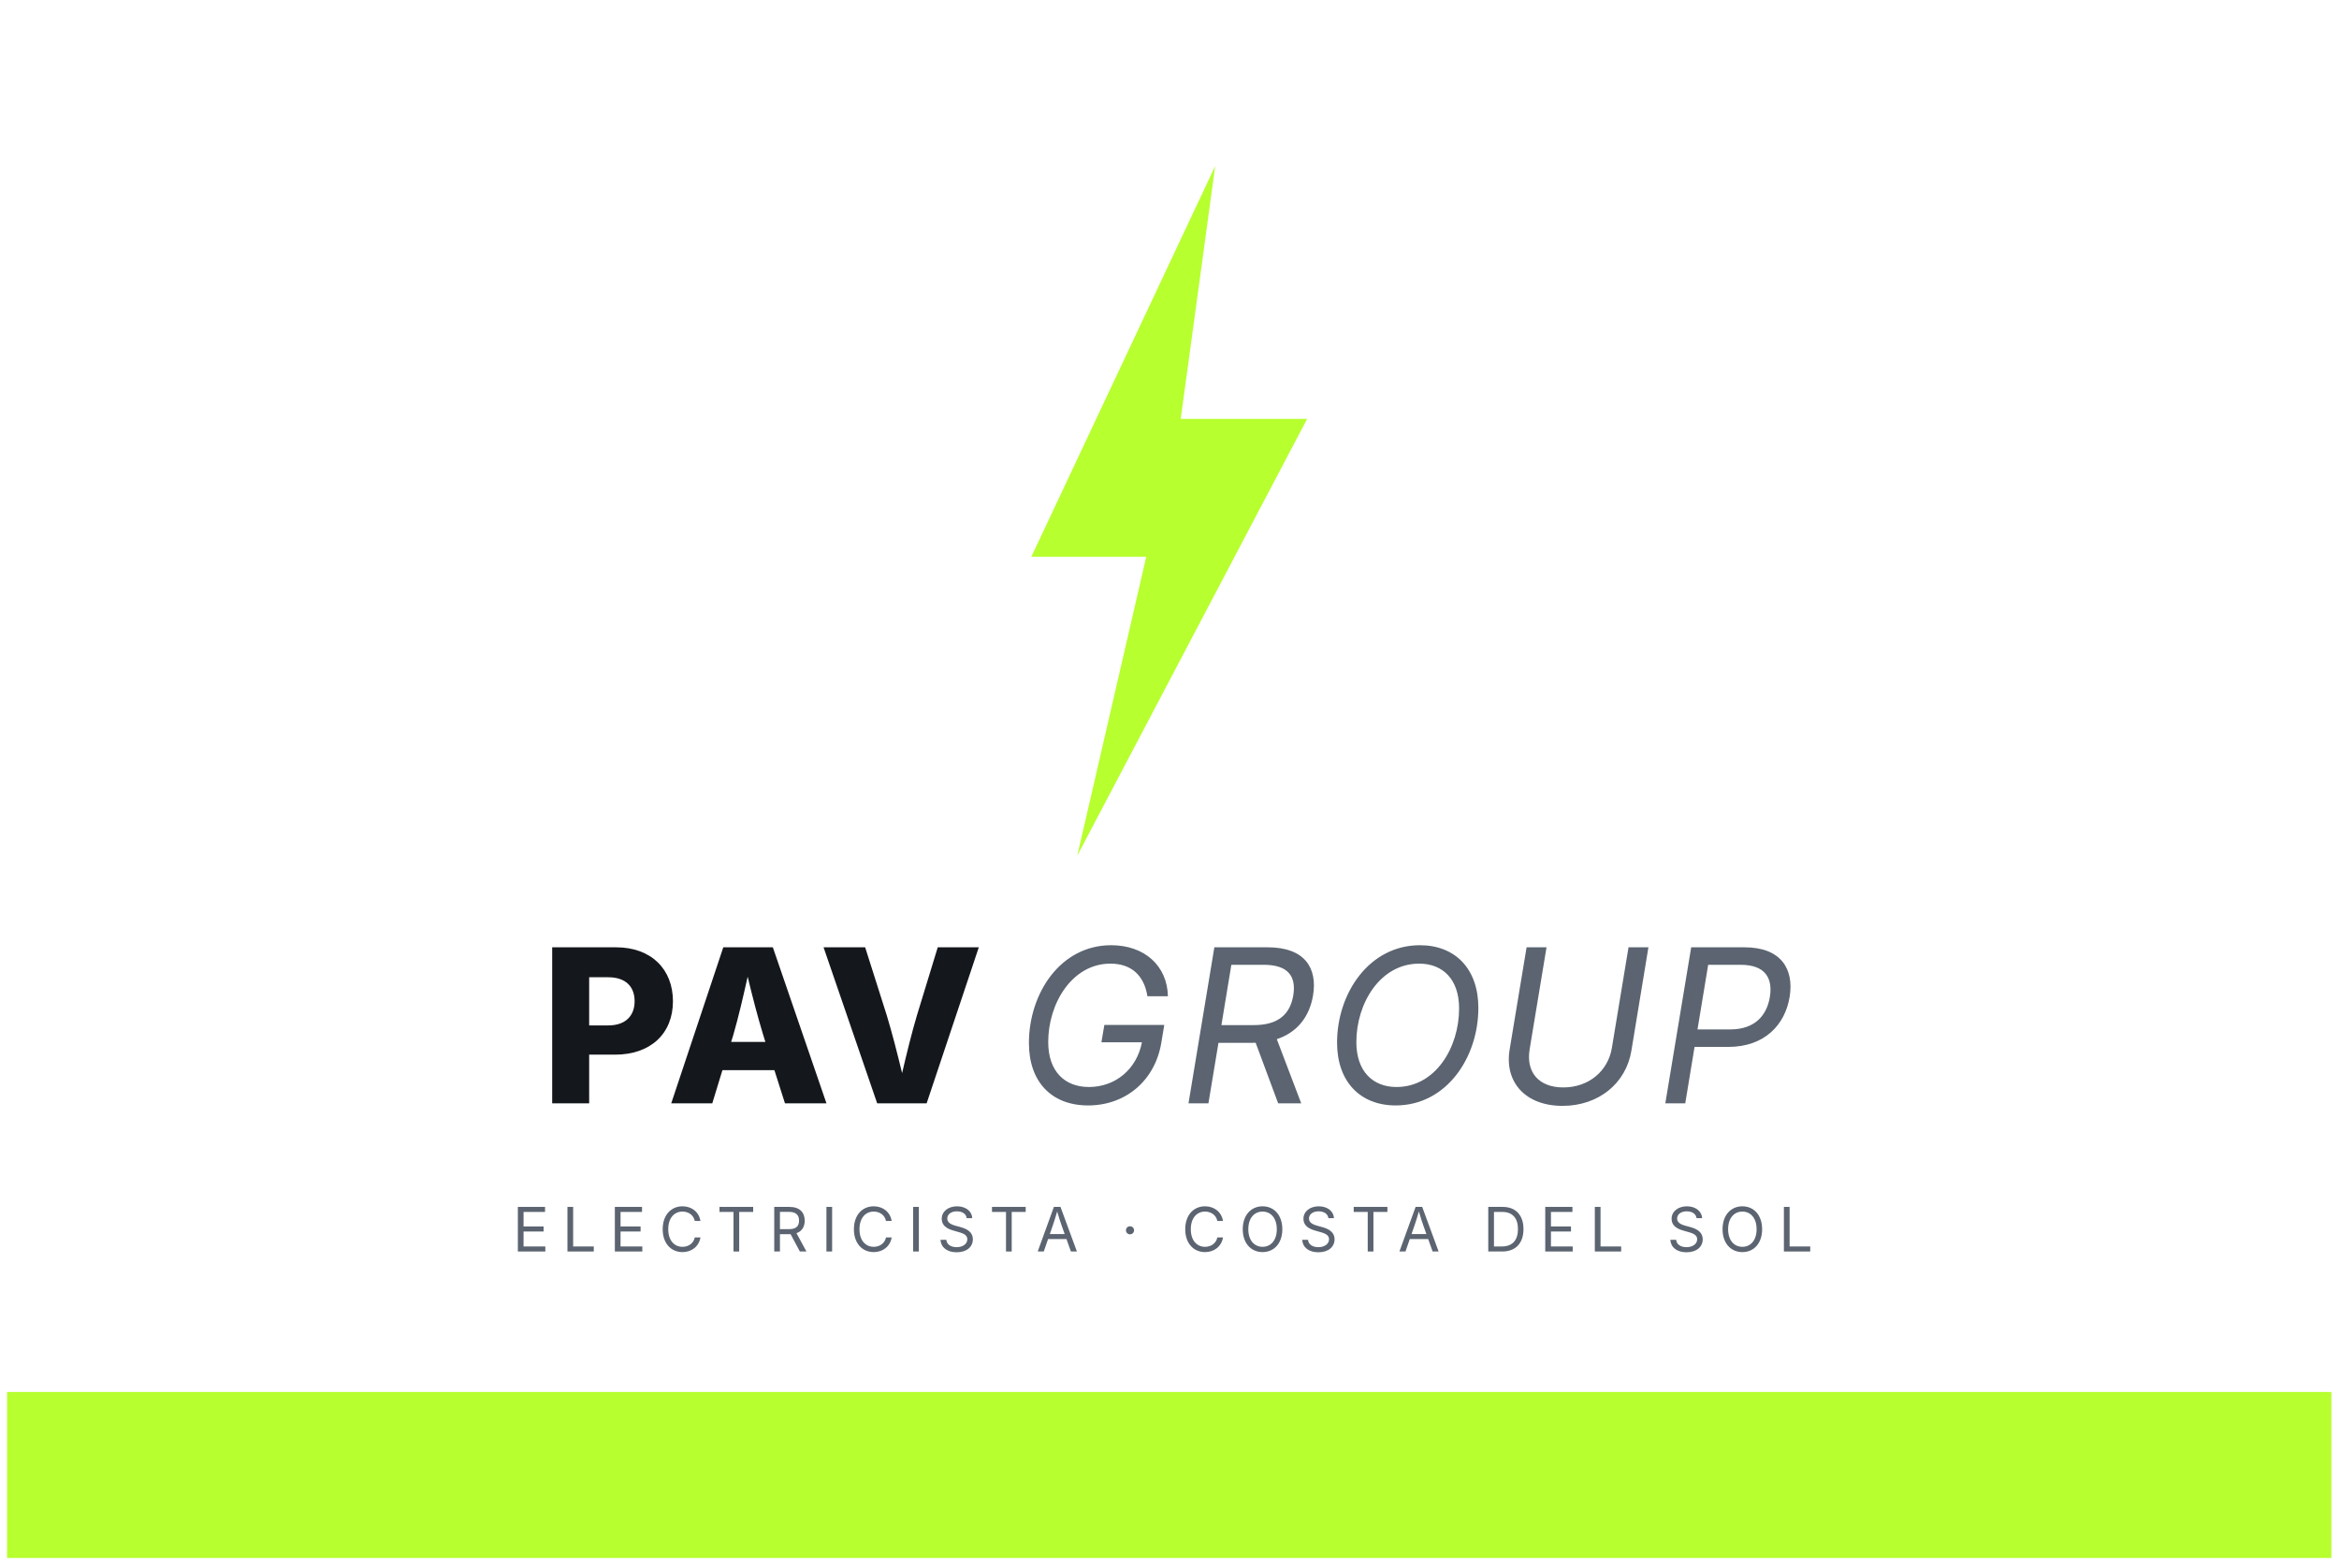
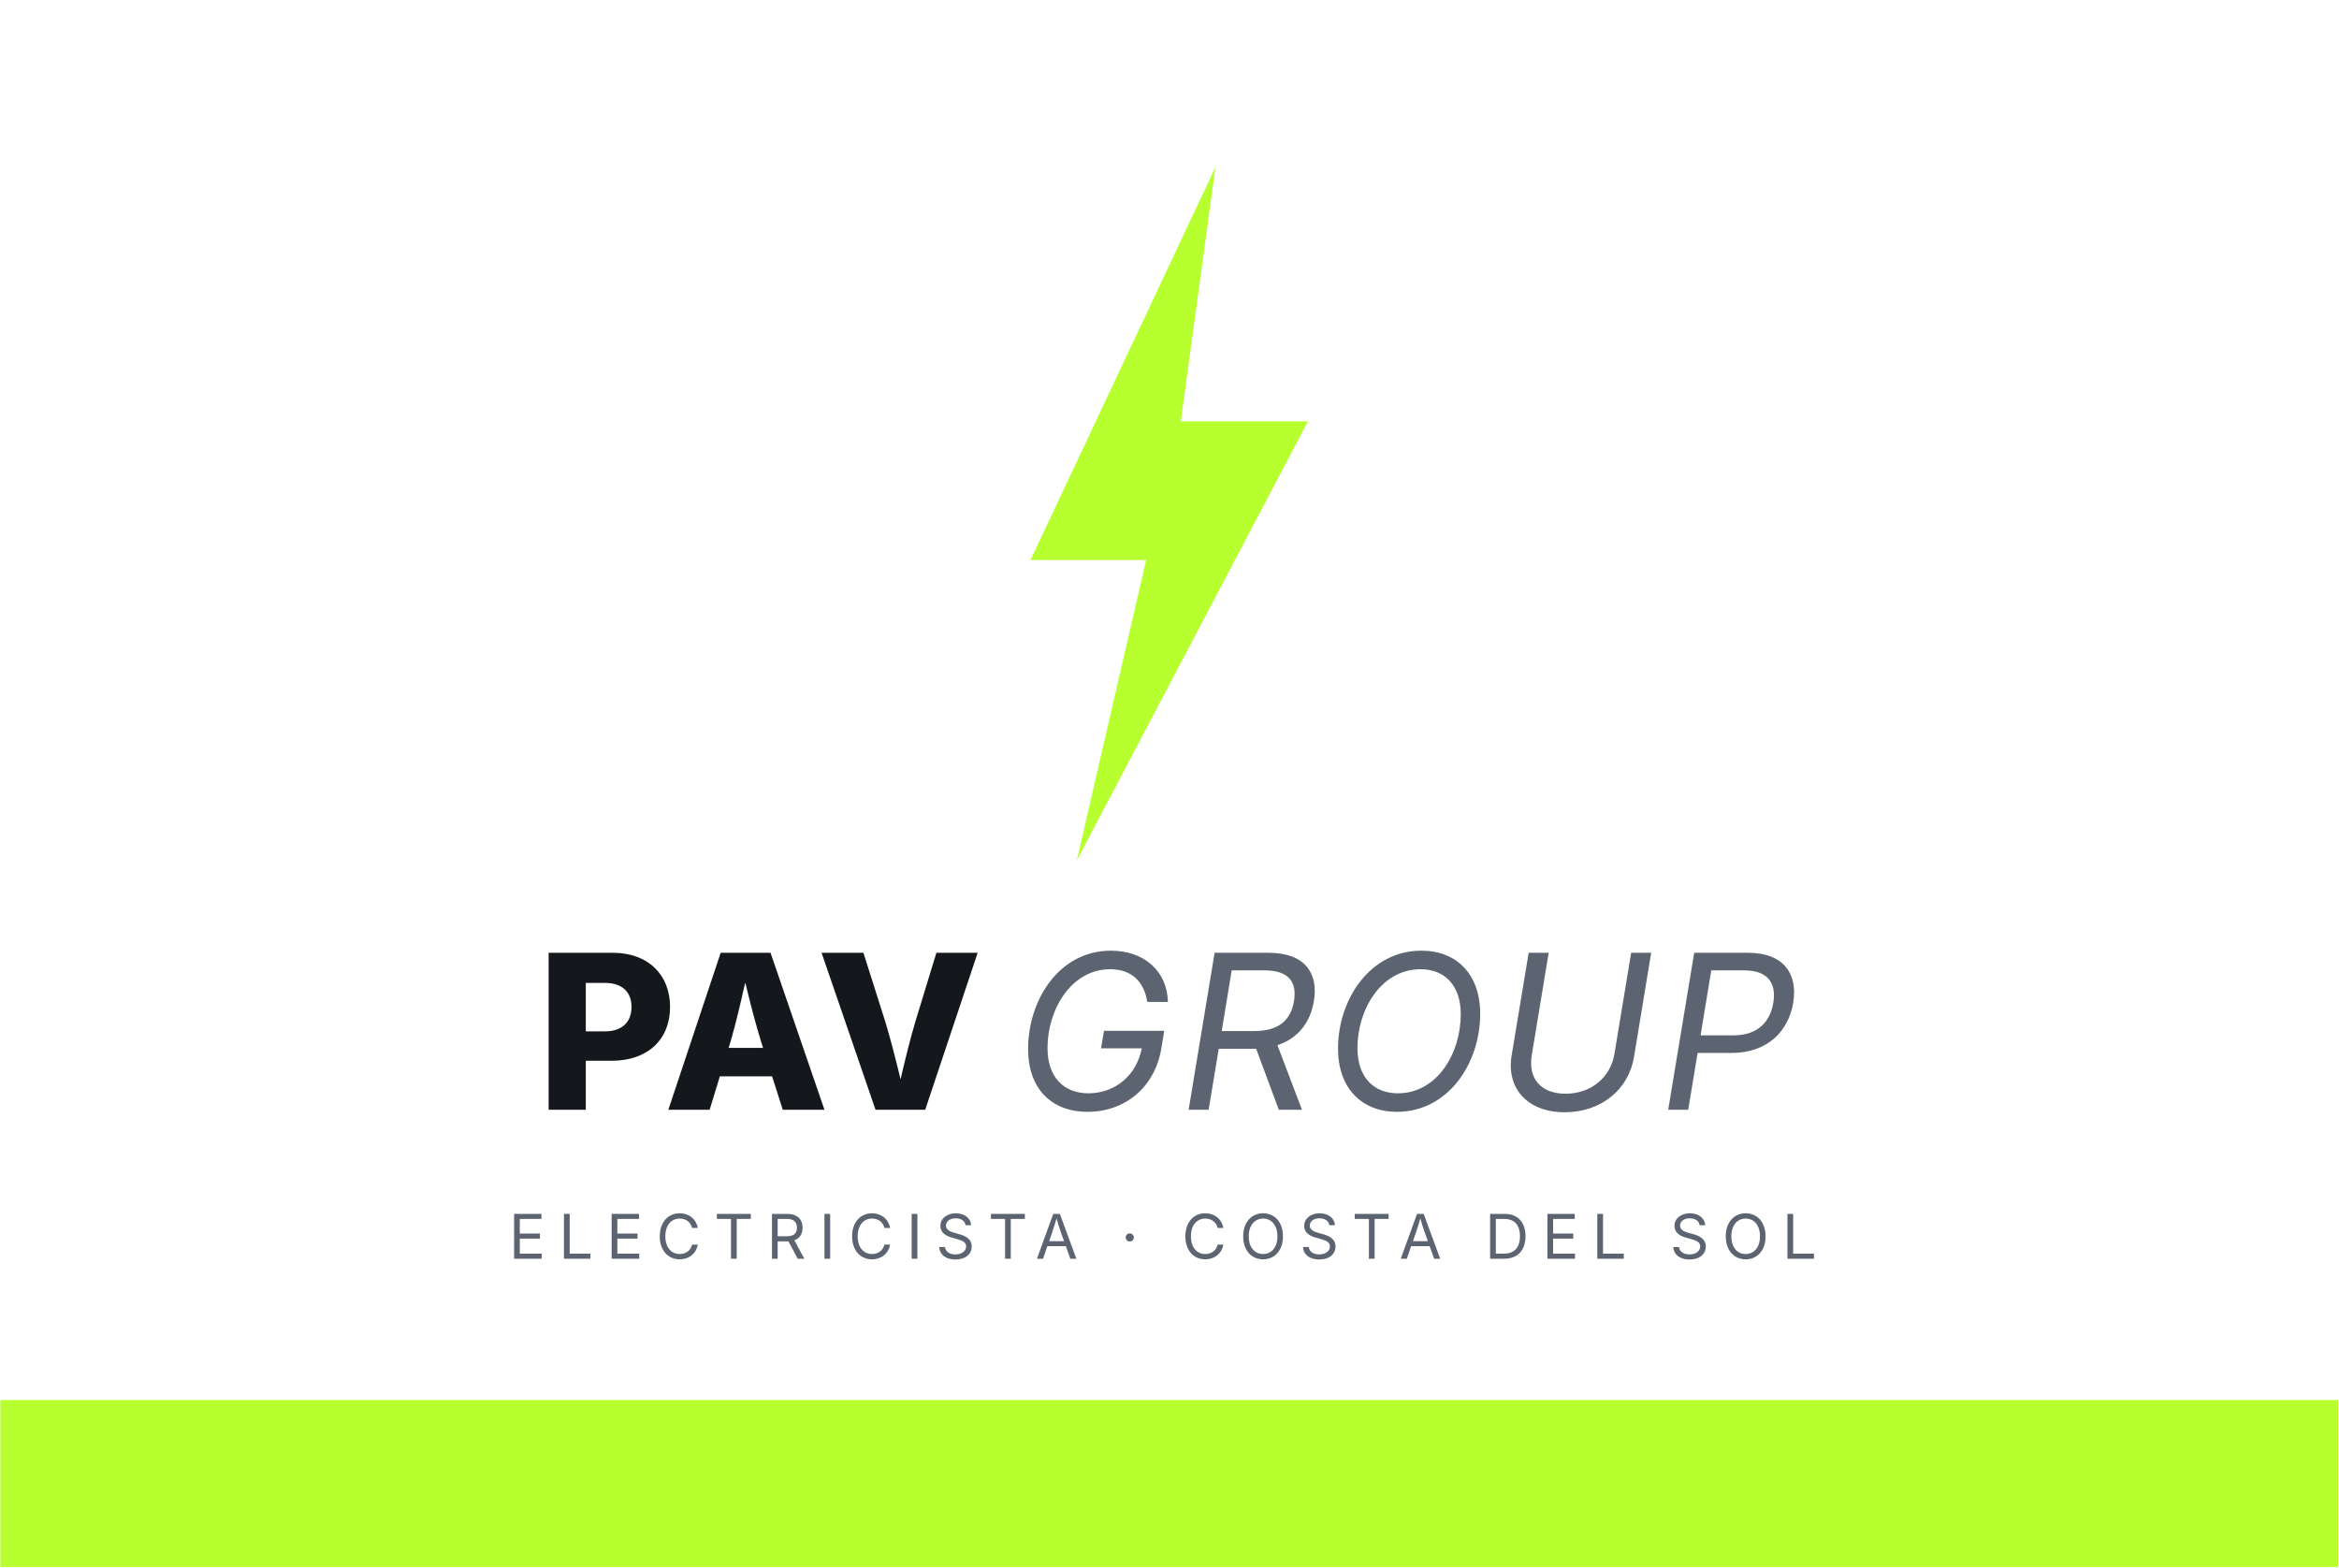
- <svg xmlns="http://www.w3.org/2000/svg" xmlns:xlink="http://www.w3.org/1999/xlink" width="91mm" height="61mm" viewBox="0 0 258 173.04">
+ <svg xmlns="http://www.w3.org/2000/svg" xmlns:xlink="http://www.w3.org/1999/xlink" width="91mm" height="61mm" viewBox="0 0 257.953 172.913">
  <defs>
    <g>
      <g id="glyph-0-0">
-         <path d="M 1.34 0 L 5.422 0 L 5.422 -5.375 L 8.277 -5.375 C 12.23 -5.375 14.668 -7.723 14.668 -11.27 C 14.668 -14.797 12.277 -17.223 8.391 -17.223 L 1.34 -17.223 Z M 5.422 -8.602 L 5.422 -13.918 L 7.523 -13.918 C 9.445 -13.918 10.438 -12.891 10.438 -11.27 C 10.438 -9.676 9.445 -8.602 7.535 -8.602 Z M 5.422 -8.602 " />
+         <path d="M 1.348 0 L 5.449 0 L 5.449 -5.402 L 8.316 -5.402 C 12.293 -5.402 14.742 -7.762 14.742 -11.328 C 14.742 -14.871 12.34 -17.309 8.434 -17.309 L 1.348 -17.309 Z M 5.449 -8.645 L 5.449 -13.988 L 7.562 -13.988 C 9.492 -13.988 10.492 -12.953 10.492 -11.328 C 10.492 -9.723 9.492 -8.645 7.574 -8.645 Z M 5.449 -8.645 " />
      </g>
      <g id="glyph-0-1">
-         <path d="M 6.461 0 L 11.918 0 L 17.676 -17.223 L 13.145 -17.223 L 10.844 -9.699 C 10.266 -7.734 9.746 -5.641 9.211 -3.34 C 8.656 -5.629 8.113 -7.746 7.523 -9.699 L 5.133 -17.223 L 0.543 -17.223 Z M 6.461 0 " />
+         <path d="M 6.496 0 L 11.977 0 L 17.762 -17.309 L 13.211 -17.309 L 10.898 -9.746 C 10.316 -7.773 9.793 -5.668 9.258 -3.359 C 8.703 -5.656 8.156 -7.785 7.562 -9.746 L 5.16 -17.309 L 0.547 -17.309 Z M 6.496 0 " />
      </g>
      <g id="glyph-1-0">
-         <path d="M 0.543 0 L 5.074 0 L 6.195 -3.664 L 11.93 -3.664 L 13.098 0 L 17.676 0 L 11.758 -17.223 L 6.289 -17.223 Z M 7.156 -6.785 L 7.387 -7.523 C 7.953 -9.48 8.461 -11.652 8.98 -13.977 C 9.535 -11.664 10.102 -9.492 10.703 -7.523 L 10.934 -6.785 Z M 7.156 -6.785 " />
+         <path d="M 0.547 0 L 5.102 0 L 6.227 -3.684 L 11.988 -3.684 L 13.164 0 L 17.762 0 L 11.816 -17.309 L 6.32 -17.309 Z M 7.191 -6.82 L 7.422 -7.562 C 7.992 -9.527 8.504 -11.711 9.027 -14.047 C 9.586 -11.723 10.152 -9.539 10.758 -7.562 L 10.992 -6.82 Z M 7.191 -6.82 " />
      </g>
      <g id="glyph-2-0">
-         <path d="M 8.137 0.23 C 12.219 0.23 15.512 -2.449 16.219 -6.703 L 16.543 -8.656 L 9.93 -8.656 L 9.605 -6.738 L 14.078 -6.738 C 13.5 -3.758 11.145 -1.805 8.219 -1.805 C 5.559 -1.805 3.734 -3.527 3.734 -6.773 C 3.734 -11.016 6.359 -15.422 10.602 -15.422 C 12.98 -15.422 14.344 -14.031 14.68 -11.824 L 16.945 -11.824 C 16.875 -15.156 14.391 -17.453 10.68 -17.453 C 5.062 -17.453 1.605 -12.113 1.605 -6.66 C 1.605 -2.383 4.094 0.23 8.137 0.23 Z M 8.137 0.23 " />
+         <path d="M 8.18 0.23 C 12.281 0.23 15.59 -2.465 16.301 -6.738 L 16.625 -8.703 L 9.98 -8.703 L 9.656 -6.773 L 14.148 -6.773 C 13.57 -3.777 11.199 -1.812 8.262 -1.812 C 5.59 -1.812 3.754 -3.543 3.754 -6.809 C 3.754 -11.07 6.391 -15.496 10.652 -15.496 C 13.047 -15.496 14.418 -14.105 14.754 -11.887 L 17.031 -11.887 C 16.961 -15.23 14.465 -17.543 10.734 -17.543 C 5.09 -17.543 1.613 -12.176 1.613 -6.691 C 1.613 -2.395 4.113 0.23 8.18 0.23 Z M 8.18 0.23 " />
      </g>
      <g id="glyph-3-0">
-         <path d="M 1.004 0 L 3.203 0 L 4.312 -6.68 L 8.023 -6.68 C 8.16 -6.68 8.289 -6.68 8.414 -6.691 L 10.902 0 L 13.445 0 L 10.75 -7.086 C 13.062 -7.848 14.367 -9.629 14.75 -11.906 C 15.258 -14.957 13.812 -17.223 9.758 -17.223 L 3.859 -17.223 Z M 4.637 -8.637 L 5.734 -15.293 L 9.316 -15.293 C 11.965 -15.293 12.922 -14.043 12.566 -11.906 C 12.23 -9.906 10.98 -8.637 8.23 -8.637 Z M 4.637 -8.637 " />
+         <path d="M 1.012 0 L 3.219 0 L 4.332 -6.715 L 8.062 -6.715 C 8.203 -6.715 8.328 -6.715 8.457 -6.727 L 10.957 0 L 13.512 0 L 10.805 -7.121 C 13.129 -7.887 14.441 -9.676 14.824 -11.965 C 15.336 -15.035 13.883 -17.309 9.805 -17.309 L 3.879 -17.309 Z M 4.66 -8.68 L 5.762 -15.371 L 9.363 -15.371 C 12.023 -15.371 12.988 -14.117 12.629 -11.965 C 12.293 -9.957 11.035 -8.68 8.273 -8.68 Z M 4.66 -8.68 " />
      </g>
      <g id="glyph-3-1">
-         <path d="M 8.078 0.23 C 13.664 0.23 17.199 -5.051 17.199 -10.531 C 17.199 -14.844 14.645 -17.453 10.75 -17.453 C 5.156 -17.453 1.605 -12.16 1.605 -6.703 C 1.605 -2.383 4.172 0.23 8.078 0.23 Z M 8.16 -1.805 C 5.559 -1.805 3.734 -3.527 3.734 -6.762 C 3.734 -11.039 6.359 -15.422 10.668 -15.422 C 13.258 -15.422 15.074 -13.711 15.074 -10.473 C 15.074 -6.184 12.484 -1.805 8.16 -1.805 Z M 8.16 -1.805 " />
+         <path d="M 8.121 0.23 C 13.73 0.23 17.289 -5.078 17.289 -10.582 C 17.289 -14.918 14.719 -17.543 10.805 -17.543 C 5.18 -17.543 1.613 -12.223 1.613 -6.738 C 1.613 -2.395 4.195 0.23 8.121 0.23 Z M 8.203 -1.812 C 5.59 -1.812 3.754 -3.543 3.754 -6.797 C 3.754 -11.094 6.391 -15.496 10.723 -15.496 C 13.324 -15.496 15.148 -13.777 15.148 -10.527 C 15.148 -6.215 12.547 -1.812 8.203 -1.812 Z M 8.203 -1.812 " />
      </g>
      <g id="glyph-3-2">
-         <path d="M 7.824 0.277 C 11.812 0.277 14.832 -2.219 15.422 -5.793 L 17.305 -17.223 L 15.109 -17.223 L 13.27 -6.113 C 12.855 -3.594 10.75 -1.758 7.906 -1.758 C 5.191 -1.758 3.781 -3.445 4.195 -5.965 L 6.059 -17.223 L 3.859 -17.223 L 1.988 -5.941 C 1.398 -2.395 3.676 0.277 7.824 0.277 Z M 7.824 0.277 " />
+         <path d="M 7.863 0.277 C 11.875 0.277 14.906 -2.23 15.496 -5.82 L 17.391 -17.309 L 15.184 -17.309 L 13.336 -6.145 C 12.918 -3.613 10.805 -1.766 7.945 -1.766 C 5.215 -1.766 3.801 -3.461 4.219 -5.996 L 6.086 -17.309 L 3.879 -17.309 L 2 -5.973 C 1.406 -2.406 3.695 0.277 7.863 0.277 Z M 7.863 0.277 " />
      </g>
      <g id="glyph-3-3">
-         <path d="M 1.004 0 L 3.203 0 L 4.23 -6.23 L 7.953 -6.23 C 11.977 -6.23 14.23 -8.691 14.727 -11.766 C 15.223 -14.844 13.754 -17.223 9.758 -17.223 L 3.859 -17.223 Z M 4.555 -8.16 L 5.734 -15.293 L 9.316 -15.293 C 12.09 -15.293 12.867 -13.754 12.543 -11.758 C 12.219 -9.758 10.945 -8.16 8.16 -8.16 Z M 4.555 -8.16 " />
+         <path d="M 1.012 0 L 3.219 0 L 4.254 -6.262 L 7.992 -6.262 C 12.035 -6.262 14.301 -8.738 14.801 -11.828 C 15.301 -14.918 13.824 -17.309 9.805 -17.309 L 3.879 -17.309 Z M 4.578 -8.203 L 5.762 -15.371 L 9.363 -15.371 C 12.152 -15.371 12.93 -13.824 12.605 -11.816 C 12.281 -9.805 11.004 -8.203 8.203 -8.203 Z M 4.578 -8.203 " />
      </g>
      <g id="glyph-4-0">
-         <path d="M 0.594 0 L 3.625 0 L 3.625 -0.555 L 1.223 -0.555 L 1.223 -2.207 L 3.434 -2.207 L 3.434 -2.762 L 1.223 -2.762 L 1.223 -4.367 L 3.594 -4.367 L 3.594 -4.922 L 0.594 -4.922 Z M 0.594 0 " />
+         <path d="M 0.598 0 L 3.641 0 L 3.641 -0.559 L 1.227 -0.559 L 1.227 -2.219 L 3.449 -2.219 L 3.449 -2.777 L 1.227 -2.777 L 1.227 -4.391 L 3.613 -4.391 L 3.613 -4.945 L 0.598 -4.945 Z M 0.598 0 " />
      </g>
      <g id="glyph-4-1">
-         <path d="M 2.586 0.066 C 3.594 0.066 4.398 -0.547 4.57 -1.551 L 3.945 -1.551 C 3.805 -0.879 3.23 -0.516 2.586 -0.516 C 1.703 -0.516 1.016 -1.199 1.016 -2.457 C 1.016 -3.719 1.699 -4.406 2.586 -4.406 C 3.227 -4.406 3.805 -4.047 3.945 -3.371 L 4.57 -3.371 C 4.398 -4.387 3.582 -4.988 2.586 -4.988 C 1.324 -4.988 0.402 -4.02 0.402 -2.457 C 0.402 -0.898 1.324 0.066 2.586 0.066 Z M 2.586 0.066 " />
+         <path d="M 2.598 0.066 C 3.613 0.066 4.422 -0.551 4.594 -1.559 L 3.965 -1.559 C 3.824 -0.883 3.246 -0.52 2.598 -0.52 C 1.715 -0.52 1.02 -1.207 1.02 -2.469 C 1.02 -3.738 1.711 -4.43 2.598 -4.43 C 3.242 -4.43 3.824 -4.066 3.965 -3.391 L 4.594 -3.391 C 4.418 -4.41 3.602 -5.012 2.598 -5.012 C 1.332 -5.012 0.406 -4.039 0.406 -2.469 C 0.406 -0.902 1.332 0.066 2.598 0.066 Z M 2.598 0.066 " />
      </g>
      <g id="glyph-4-2">
-         <path d="M 1.223 -4.922 L 0.594 -4.922 L 0.594 0 L 1.223 0 Z M 1.223 -4.922 " />
+         <path d="M 1.227 -4.945 L 0.598 -4.945 L 0.598 0 L 1.227 0 Z M 1.227 -4.945 " />
      </g>
      <g id="glyph-4-3">
-         <path d="M 0.172 0 L 0.84 0 L 1.316 -1.375 L 3.344 -1.375 L 3.836 0 L 4.496 0 L 2.684 -4.922 L 1.957 -4.922 Z M 1.508 -1.922 L 1.852 -2.922 C 1.957 -3.223 2.109 -3.691 2.32 -4.418 C 2.527 -3.707 2.672 -3.25 2.793 -2.922 L 3.148 -1.922 Z M 1.508 -1.922 " />
+         <path d="M 0.172 0 L 0.844 0 L 1.32 -1.383 L 3.359 -1.383 L 3.855 0 L 4.52 0 L 2.699 -4.945 L 1.969 -4.945 Z M 1.516 -1.934 L 1.863 -2.934 C 1.969 -3.238 2.121 -3.711 2.332 -4.441 C 2.539 -3.727 2.688 -3.266 2.805 -2.934 L 3.164 -1.934 Z M 1.516 -1.934 " />
      </g>
      <g id="glyph-4-4">
-         <path d="M 2.129 0 C 3.629 0 4.48 -0.93 4.48 -2.473 C 4.48 -3.996 3.629 -4.922 2.191 -4.922 L 0.594 -4.922 L 0.594 0 Z M 1.223 -0.555 L 1.223 -4.367 L 2.148 -4.367 C 3.289 -4.367 3.871 -3.652 3.871 -2.473 C 3.871 -1.273 3.289 -0.555 2.09 -0.555 Z M 1.223 -0.555 " />
+         <path d="M 2.141 0 C 3.648 0 4.5 -0.938 4.5 -2.484 C 4.5 -4.016 3.648 -4.945 2.203 -4.945 L 0.598 -4.945 L 0.598 0 Z M 1.227 -0.559 L 1.227 -4.391 L 2.16 -4.391 C 3.305 -4.391 3.891 -3.672 3.891 -2.484 C 3.891 -1.281 3.305 -0.559 2.102 -0.559 Z M 1.227 -0.559 " />
      </g>
      <g id="glyph-5-0">
-         <path d="M 0.594 0 L 3.5 0 L 3.5 -0.555 L 1.223 -0.555 L 1.223 -4.922 L 0.594 -4.922 Z M 0.594 0 " />
+         <path d="M 0.598 0 L 3.52 0 L 3.52 -0.559 L 1.227 -0.559 L 1.227 -4.945 L 0.598 -4.945 Z M 0.598 0 " />
      </g>
      <g id="glyph-5-1">
-         <path d="M 0.324 -4.367 L 1.871 -4.367 L 1.871 0 L 2.5 0 L 2.5 -4.367 L 4.043 -4.367 L 4.043 -4.922 L 0.324 -4.922 Z M 0.324 -4.367 " />
+         <path d="M 0.324 -4.391 L 1.883 -4.391 L 1.883 0 L 2.512 0 L 2.512 -4.391 L 4.062 -4.391 L 4.062 -4.945 L 0.324 -4.945 Z M 0.324 -4.391 " />
      </g>
      <g id="glyph-5-2">
-         <path d="M 0.594 0 L 1.223 0 L 1.223 -1.91 L 2.281 -1.91 C 2.32 -1.91 2.359 -1.91 2.398 -1.914 L 3.422 0 L 4.148 0 L 3.047 -2.023 C 3.668 -2.242 3.957 -2.75 3.957 -3.402 C 3.957 -4.281 3.43 -4.922 2.277 -4.922 L 0.594 -4.922 Z M 1.223 -2.469 L 1.223 -4.371 L 2.246 -4.371 C 3.027 -4.371 3.332 -3.988 3.332 -3.402 C 3.332 -2.824 3.027 -2.469 2.254 -2.469 Z M 1.223 -2.469 " />
+         <path d="M 0.598 0 L 1.227 0 L 1.227 -1.918 L 2.293 -1.918 C 2.332 -1.918 2.371 -1.918 2.41 -1.922 L 3.438 0 L 4.168 0 L 3.062 -2.035 C 3.684 -2.254 3.977 -2.762 3.977 -3.418 C 3.977 -4.301 3.445 -4.945 2.289 -4.945 L 0.598 -4.945 Z M 1.227 -2.48 L 1.227 -4.391 L 2.258 -4.391 C 3.043 -4.391 3.352 -4.008 3.352 -3.418 C 3.352 -2.84 3.043 -2.48 2.266 -2.48 Z M 1.227 -2.48 " />
      </g>
      <g id="glyph-5-3">
-         <path d="M 2.172 0.086 C 3.305 0.086 3.957 -0.535 3.957 -1.34 C 3.957 -2.258 3.094 -2.559 2.562 -2.703 L 2.07 -2.836 C 1.711 -2.938 1.133 -3.117 1.133 -3.633 C 1.133 -4.098 1.555 -4.434 2.191 -4.434 C 2.777 -4.434 3.219 -4.16 3.277 -3.68 L 3.891 -3.68 C 3.863 -4.422 3.184 -4.988 2.215 -4.988 C 1.262 -4.988 0.523 -4.438 0.523 -3.605 C 0.523 -2.949 0.984 -2.543 1.777 -2.32 L 2.371 -2.148 C 2.898 -2 3.348 -1.828 3.348 -1.352 C 3.348 -0.824 2.836 -0.477 2.172 -0.477 C 1.594 -0.477 1.078 -0.73 1.027 -1.289 L 0.383 -1.289 C 0.438 -0.461 1.102 0.086 2.172 0.086 Z M 2.172 0.086 " />
+         <path d="M 2.18 0.086 C 3.324 0.086 3.977 -0.539 3.977 -1.348 C 3.977 -2.27 3.105 -2.57 2.578 -2.715 L 2.082 -2.852 C 1.719 -2.953 1.141 -3.133 1.141 -3.652 C 1.141 -4.117 1.562 -4.457 2.203 -4.457 C 2.793 -4.457 3.238 -4.18 3.293 -3.699 L 3.91 -3.699 C 3.883 -4.445 3.199 -5.012 2.223 -5.012 C 1.27 -5.012 0.523 -4.457 0.523 -3.621 C 0.523 -2.965 0.988 -2.555 1.785 -2.332 L 2.383 -2.16 C 2.91 -2.012 3.363 -1.836 3.363 -1.359 C 3.363 -0.828 2.852 -0.477 2.18 -0.477 C 1.602 -0.477 1.082 -0.734 1.031 -1.293 L 0.387 -1.293 C 0.441 -0.465 1.109 0.086 2.18 0.086 Z M 2.18 0.086 " />
      </g>
      <g id="glyph-5-4">
-         <path d="M 2.59 0.066 C 3.852 0.066 4.77 -0.898 4.77 -2.457 C 4.77 -4.02 3.852 -4.988 2.59 -4.988 C 1.328 -4.988 0.402 -4.02 0.402 -2.457 C 0.402 -0.898 1.328 0.066 2.59 0.066 Z M 2.59 -0.516 C 1.703 -0.516 1.016 -1.203 1.016 -2.457 C 1.016 -3.719 1.703 -4.406 2.59 -4.406 C 3.469 -4.406 4.16 -3.723 4.16 -2.457 C 4.16 -1.199 3.469 -0.516 2.59 -0.516 Z M 2.59 -0.516 " />
+         <path d="M 2.602 0.066 C 3.871 0.066 4.793 -0.902 4.793 -2.469 C 4.793 -4.039 3.871 -5.012 2.602 -5.012 C 1.336 -5.012 0.406 -4.039 0.406 -2.469 C 0.406 -0.902 1.336 0.066 2.602 0.066 Z M 2.602 -0.52 C 1.715 -0.52 1.02 -1.207 1.02 -2.469 C 1.02 -3.738 1.715 -4.43 2.602 -4.43 C 3.484 -4.43 4.18 -3.742 4.18 -2.469 C 4.18 -1.207 3.484 -0.52 2.602 -0.52 Z M 2.602 -0.52 " />
      </g>
      <g id="glyph-6-0">
</g>
      <g id="glyph-7-0">
-         <path d="M 0.973 -1.895 C 1.223 -1.895 1.422 -2.09 1.422 -2.34 C 1.422 -2.586 1.223 -2.785 0.973 -2.785 C 0.727 -2.785 0.527 -2.586 0.527 -2.34 C 0.527 -2.09 0.727 -1.895 0.973 -1.895 Z M 0.973 -1.895 " />
+         <path d="M 0.98 -1.902 C 1.227 -1.902 1.426 -2.102 1.426 -2.352 C 1.426 -2.598 1.227 -2.797 0.98 -2.797 C 0.73 -2.797 0.531 -2.598 0.531 -2.352 C 0.531 -2.102 0.73 -1.902 0.98 -1.902 Z M 0.98 -1.902 " />
      </g>
    </g>
    <clipPath id="clip-0">
-       <path clip-rule="nonzero" d="M 0.711 0 L 257.242 0 L 257.242 171.957 L 0.711 171.957 Z M 0.711 0 " />
+       <path clip-rule="nonzero" d="M 0.039 0 L 257.863 0 L 257.863 172.824 L 0.039 172.824 Z M 0.039 0 " />
    </clipPath>
    <clipPath id="clip-1">
-       <path clip-rule="nonzero" d="M 0.711 153 L 257.242 153 L 257.242 171.957 L 0.711 171.957 Z M 0.711 153 " />
+       <path clip-rule="nonzero" d="M 0.039 154 L 257.863 154 L 257.863 172.824 L 0.039 172.824 Z M 0.039 154 " />
    </clipPath>
  </defs>
  <g clip-path="url(#clip-0)">
-     <path fill-rule="nonzero" fill="rgb(100%, 100%, 100%)" fill-opacity="1" d="M 0.711 0.004 L 257.23 0.004 L 257.23 171.953 L 0.711 171.953 Z M 0.711 0.004 " />
+     <path fill-rule="nonzero" fill="rgb(100%, 100%, 100%)" fill-opacity="1" d="M 0.039 0.004 L 257.852 0.004 L 257.852 172.82 L 0.039 172.82 Z M 0.039 0.004 " />
  </g>
-   <path fill-rule="nonzero" fill="rgb(71.759%, 100%, 18.039%)" fill-opacity="1" d="M 134.043 18.324 L 113.75 61.453 L 126.434 61.453 L 118.824 94.434 L 144.191 46.23 L 130.238 46.23 Z M 134.043 18.324 " />
+   <path fill-rule="nonzero" fill="rgb(71.759%, 100%, 18.039%)" fill-opacity="1" d="M 134.047 18.418 L 113.648 61.766 L 126.398 61.766 L 118.746 94.91 L 144.246 46.465 L 130.223 46.465 Z M 134.047 18.418 " />
  <g fill="rgb(7.84%, 9.019%, 10.979%)" fill-opacity="1">
-     <use xlink:href="#glyph-0-0" x="59.53" y="121.776" />
+     <use xlink:href="#glyph-0-0" x="59.156" y="122.39" />
  </g>
  <g fill="rgb(7.84%, 9.019%, 10.979%)" fill-opacity="1">
-     <use xlink:href="#glyph-1-0" x="73.465" y="121.776" />
+     <use xlink:href="#glyph-1-0" x="73.161" y="122.39" />
  </g>
  <g fill="rgb(7.84%, 9.019%, 10.979%)" fill-opacity="1">
-     <use xlink:href="#glyph-0-1" x="90.278" y="121.776" />
+     <use xlink:href="#glyph-0-1" x="90.059" y="122.39" />
  </g>
  <g fill="rgb(35.689%, 39.22%, 43.919%)" fill-opacity="1">
-     <use xlink:href="#glyph-2-0" x="111.88" y="121.776" />
+     <use xlink:href="#glyph-2-0" x="111.77" y="122.39" />
  </g>
  <g fill="rgb(35.689%, 39.22%, 43.919%)" fill-opacity="1">
-     <use xlink:href="#glyph-3-0" x="130.092" y="121.776" />
+     <use xlink:href="#glyph-3-0" x="130.074" y="122.39" />
  </g>
  <g fill="rgb(35.689%, 39.22%, 43.919%)" fill-opacity="1">
-     <use xlink:href="#glyph-3-1" x="145.888" y="121.776" />
+     <use xlink:href="#glyph-3-1" x="145.95" y="122.39" />
  </g>
  <g fill="rgb(35.689%, 39.22%, 43.919%)" fill-opacity="1">
-     <use xlink:href="#glyph-3-2" x="164.551" y="121.776" />
+     <use xlink:href="#glyph-3-2" x="164.707" y="122.39" />
  </g>
  <g fill="rgb(35.689%, 39.22%, 43.919%)" fill-opacity="1">
-     <use xlink:href="#glyph-3-3" x="182.717" y="121.776" />
+     <use xlink:href="#glyph-3-3" x="182.964" y="122.39" />
  </g>
  <g fill="rgb(35.689%, 39.22%, 43.919%)" fill-opacity="1">
-     <use xlink:href="#glyph-4-0" x="56.488" y="138.126" />
+     <use xlink:href="#glyph-4-0" x="56.099" y="138.823" />
  </g>
  <g fill="rgb(35.689%, 39.22%, 43.919%)" fill-opacity="1">
-     <use xlink:href="#glyph-5-0" x="61.961" y="138.126" />
+     <use xlink:href="#glyph-5-0" x="61.599" y="138.823" />
  </g>
  <g fill="rgb(35.689%, 39.22%, 43.919%)" fill-opacity="1">
-     <use xlink:href="#glyph-4-0" x="67.192" y="138.126" />
+     <use xlink:href="#glyph-4-0" x="66.857" y="138.823" />
  </g>
  <g fill="rgb(35.689%, 39.22%, 43.919%)" fill-opacity="1">
-     <use xlink:href="#glyph-4-1" x="72.664" y="138.126" />
+     <use xlink:href="#glyph-4-1" x="72.356" y="138.823" />
  </g>
  <g fill="rgb(35.689%, 39.22%, 43.919%)" fill-opacity="1">
-     <use xlink:href="#glyph-5-1" x="79.011" y="138.126" />
+     <use xlink:href="#glyph-5-1" x="78.735" y="138.823" />
  </g>
  <g fill="rgb(35.689%, 39.22%, 43.919%)" fill-opacity="1">
-     <use xlink:href="#glyph-5-2" x="84.784" y="138.126" />
+     <use xlink:href="#glyph-5-2" x="84.537" y="138.823" />
  </g>
  <g fill="rgb(35.689%, 39.22%, 43.919%)" fill-opacity="1">
-     <use xlink:href="#glyph-4-2" x="90.543" y="138.126" />
+     <use xlink:href="#glyph-4-2" x="90.326" y="138.823" />
  </g>
  <g fill="rgb(35.689%, 39.22%, 43.919%)" fill-opacity="1">
-     <use xlink:href="#glyph-4-1" x="93.768" y="138.126" />
+     <use xlink:href="#glyph-4-1" x="93.567" y="138.823" />
  </g>
  <g fill="rgb(35.689%, 39.22%, 43.919%)" fill-opacity="1">
-     <use xlink:href="#glyph-4-2" x="100.115" y="138.126" />
+     <use xlink:href="#glyph-4-2" x="99.946" y="138.823" />
  </g>
  <g fill="rgb(35.689%, 39.22%, 43.919%)" fill-opacity="1">
-     <use xlink:href="#glyph-5-3" x="103.34" y="138.126" />
+     <use xlink:href="#glyph-5-3" x="103.187" y="138.823" />
  </g>
  <g fill="rgb(35.689%, 39.22%, 43.919%)" fill-opacity="1">
-     <use xlink:href="#glyph-5-1" x="109.086" y="138.126" />
+     <use xlink:href="#glyph-5-1" x="108.962" y="138.823" />
  </g>
  <g fill="rgb(35.689%, 39.22%, 43.919%)" fill-opacity="1">
-     <use xlink:href="#glyph-4-3" x="114.284" y="138.126" />
+     <use xlink:href="#glyph-4-3" x="114.186" y="138.823" />
  </g>
  <g fill="rgb(35.689%, 39.22%, 43.919%)" fill-opacity="1">
-     <use xlink:href="#glyph-6-0" x="120.357" y="138.126" />
+     <use xlink:href="#glyph-6-0" x="120.29" y="138.823" />
  </g>
  <g fill="rgb(35.689%, 39.22%, 43.919%)" fill-opacity="1">
-     <use xlink:href="#glyph-7-0" x="123.667" y="138.126" />
+     <use xlink:href="#glyph-7-0" x="123.617" y="138.823" />
  </g>
  <g fill="rgb(35.689%, 39.22%, 43.919%)" fill-opacity="1">
-     <use xlink:href="#glyph-6-0" x="127.024" y="138.126" />
+     <use xlink:href="#glyph-6-0" x="126.991" y="138.823" />
  </g>
  <g fill="rgb(35.689%, 39.22%, 43.919%)" fill-opacity="1">
-     <use xlink:href="#glyph-4-1" x="130.335" y="138.126" />
+     <use xlink:href="#glyph-4-1" x="130.318" y="138.823" />
  </g>
  <g fill="rgb(35.689%, 39.22%, 43.919%)" fill-opacity="1">
-     <use xlink:href="#glyph-5-4" x="136.682" y="138.126" />
+     <use xlink:href="#glyph-5-4" x="136.697" y="138.823" />
  </g>
  <g fill="rgb(35.689%, 39.22%, 43.919%)" fill-opacity="1">
-     <use xlink:href="#glyph-5-3" x="143.26" y="138.126" />
+     <use xlink:href="#glyph-5-3" x="143.308" y="138.823" />
  </g>
  <g fill="rgb(35.689%, 39.22%, 43.919%)" fill-opacity="1">
-     <use xlink:href="#glyph-5-1" x="149.006" y="138.126" />
+     <use xlink:href="#glyph-5-1" x="149.083" y="138.823" />
  </g>
  <g fill="rgb(35.689%, 39.22%, 43.919%)" fill-opacity="1">
-     <use xlink:href="#glyph-4-3" x="154.204" y="138.126" />
+     <use xlink:href="#glyph-4-3" x="154.307" y="138.823" />
  </g>
  <g fill="rgb(35.689%, 39.22%, 43.919%)" fill-opacity="1">
-     <use xlink:href="#glyph-6-0" x="160.277" y="138.126" />
+     <use xlink:href="#glyph-6-0" x="160.411" y="138.823" />
  </g>
  <g fill="rgb(35.689%, 39.22%, 43.919%)" fill-opacity="1">
-     <use xlink:href="#glyph-4-4" x="163.587" y="138.126" />
+     <use xlink:href="#glyph-4-4" x="163.738" y="138.823" />
  </g>
  <g fill="rgb(35.689%, 39.22%, 43.919%)" fill-opacity="1">
-     <use xlink:href="#glyph-4-0" x="169.875" y="138.126" />
+     <use xlink:href="#glyph-4-0" x="170.057" y="138.823" />
  </g>
  <g fill="rgb(35.689%, 39.22%, 43.919%)" fill-opacity="1">
-     <use xlink:href="#glyph-5-0" x="175.347" y="138.126" />
+     <use xlink:href="#glyph-5-0" x="175.557" y="138.823" />
  </g>
  <g fill="rgb(35.689%, 39.22%, 43.919%)" fill-opacity="1">
-     <use xlink:href="#glyph-6-0" x="180.579" y="138.126" />
+     <use xlink:href="#glyph-6-0" x="180.815" y="138.823" />
  </g>
  <g fill="rgb(35.689%, 39.22%, 43.919%)" fill-opacity="1">
-     <use xlink:href="#glyph-5-3" x="183.889" y="138.126" />
+     <use xlink:href="#glyph-5-3" x="184.142" y="138.823" />
  </g>
  <g fill="rgb(35.689%, 39.22%, 43.919%)" fill-opacity="1">
-     <use xlink:href="#glyph-5-4" x="189.635" y="138.126" />
+     <use xlink:href="#glyph-5-4" x="189.918" y="138.823" />
  </g>
  <g fill="rgb(35.689%, 39.22%, 43.919%)" fill-opacity="1">
-     <use xlink:href="#glyph-5-0" x="196.213" y="138.126" />
+     <use xlink:href="#glyph-5-0" x="196.529" y="138.823" />
  </g>
  <g clip-path="url(#clip-1)">
-     <path fill-rule="nonzero" fill="rgb(71.759%, 100%, 18.039%)" fill-opacity="1" d="M 0.711 153.633 L 257.23 153.633 L 257.23 171.953 L 0.711 171.953 Z M 0.711 153.633 " />
+     <path fill-rule="nonzero" fill="rgb(71.759%, 100%, 18.039%)" fill-opacity="1" d="M 0.039 154.406 L 257.852 154.406 L 257.852 172.82 L 0.039 172.82 Z M 0.039 154.406 " />
  </g>
</svg>
